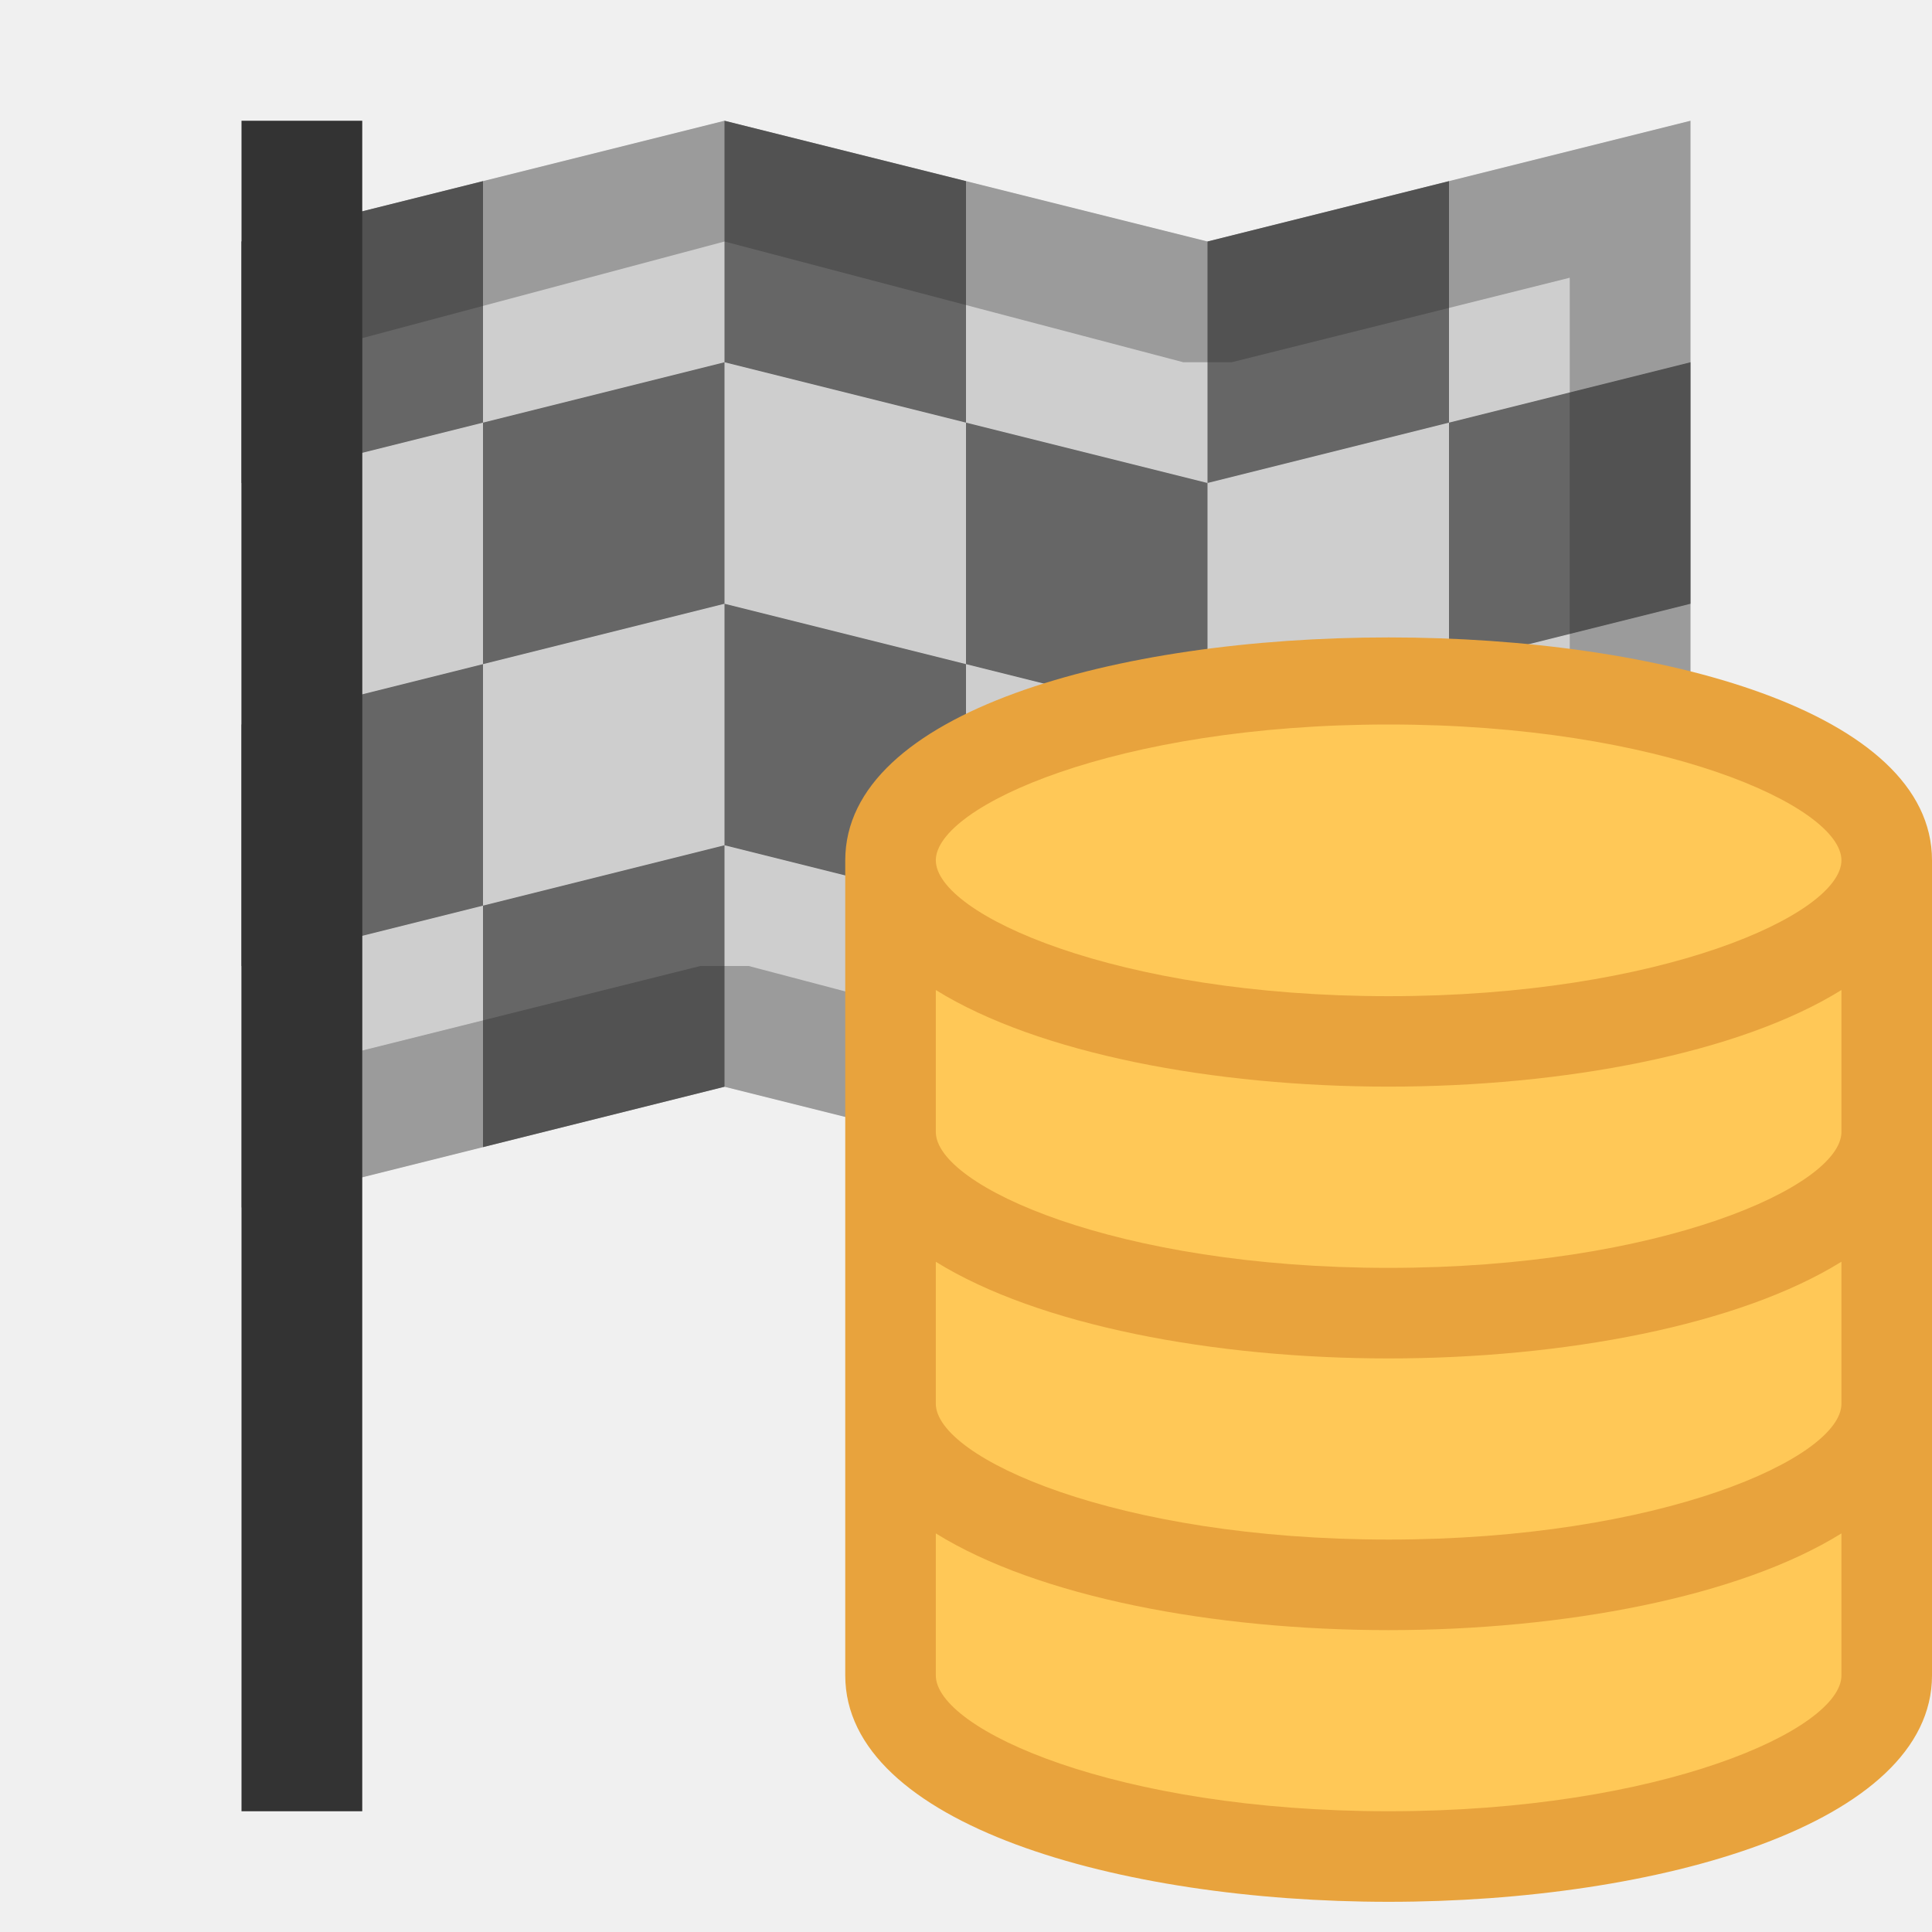
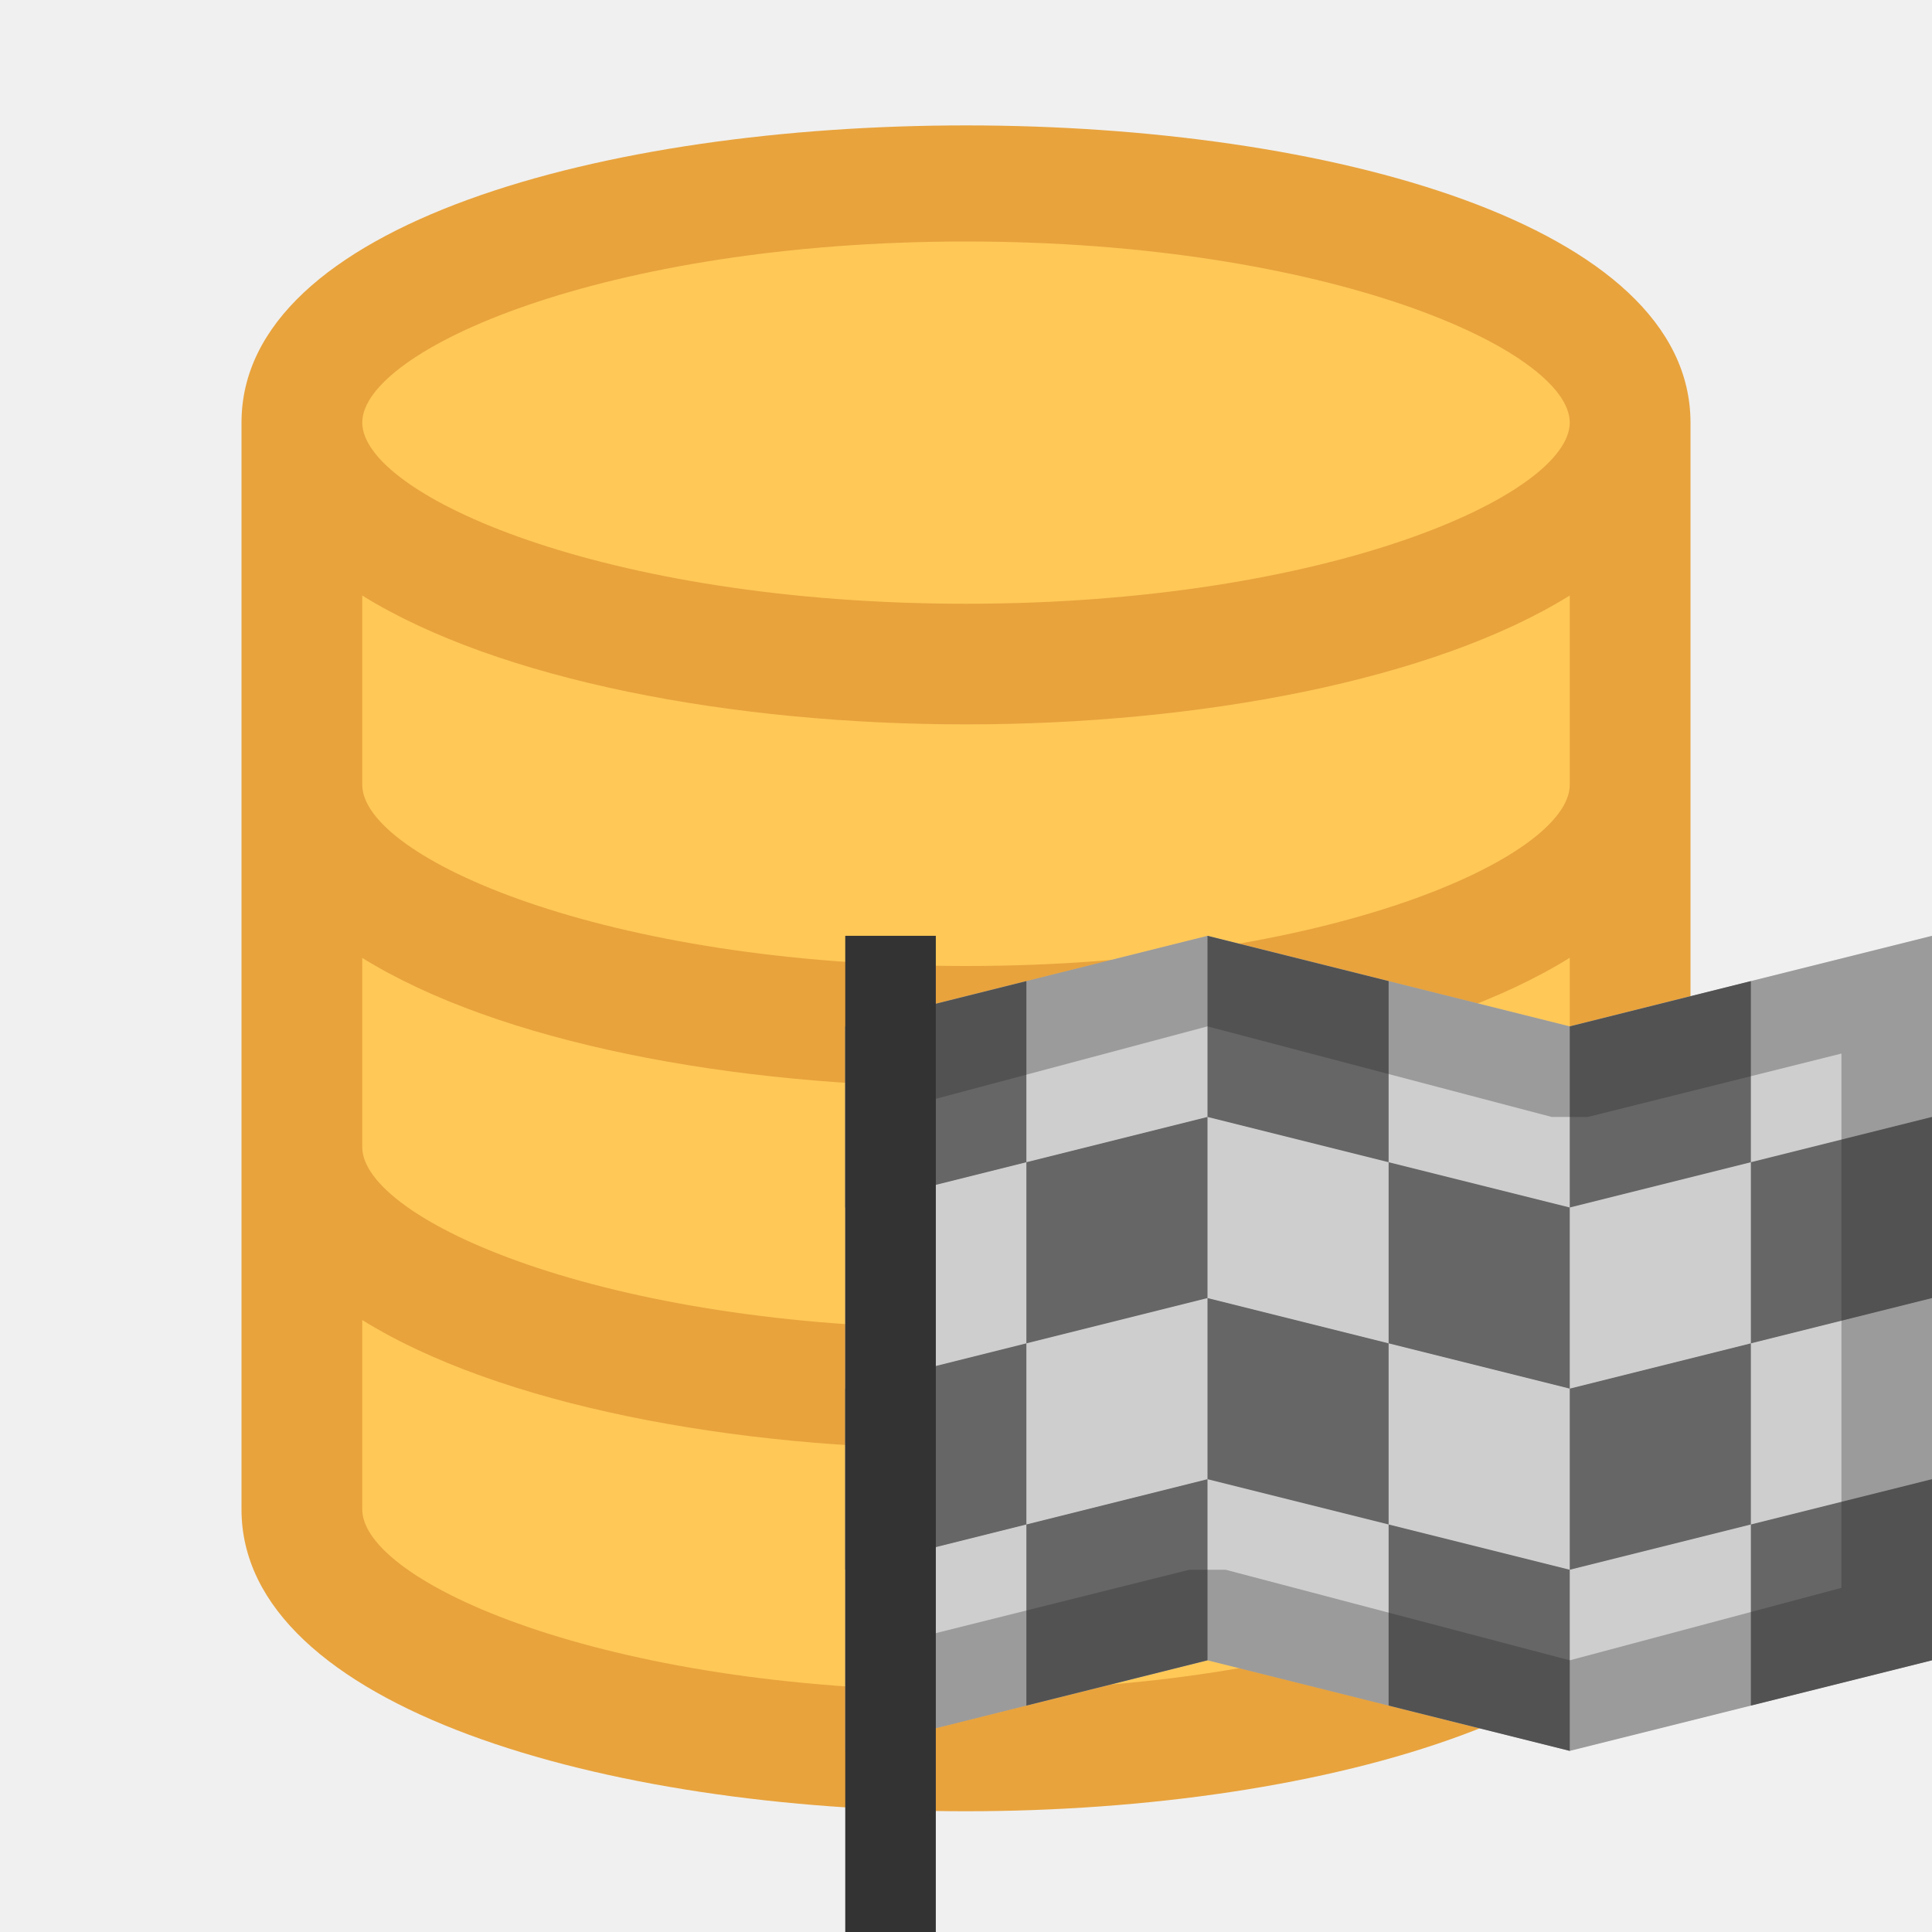
<svg xmlns="http://www.w3.org/2000/svg" width="32" height="32" viewBox="0 0 32 32" fill="none">
-   <g clip-path="url(#clip0_53_308)">
-     <path d="M28 18L20 20L12 18L4 20V4L12 2L20 4L28 2V18Z" fill="#CECECE" />
-     <path d="M4 4V8L8 7V3L4 4ZM4 12V16L8 15V11L4 12ZM12 6L8 7V11L12 10V6ZM8 19L12 18V14L8 15V19ZM12 10V14L16 15V11L12 10ZM16 3L12 2V6L16 7V3ZM20 12V8L16 7V11L20 12ZM16 19L20 20V16L16 15V19ZM20 12V16L24 15V11L20 12ZM24 3L20 4V8L24 7V3ZM28 10V6L24 7V11L28 10ZM28 18V14L24 15V19L28 18Z" fill="#666666" />
-     <path opacity="0.3" d="M12 4L19.6 6H20.4L26 4.6V16.4L20 18L12.4 16H11.6L6 17.4V5.6L12 4ZM28 2L20 4L12 2L4 4V20L12 18L20 20L28 18V2Z" fill="#212121" />
-     <path d="M4 2H6V30H4V2Z" fill="#333333" />
-     <path d="M23 11.25C18.443 11.25 14.75 12.592 14.75 14.25V27.75C14.75 29.407 18.443 30.75 23 30.75C27.557 30.75 31.25 29.407 31.25 27.75V14.25C31.25 12.592 27.557 11.25 23 11.25Z" fill="#FFC857" />
-     <path d="M14 14.25V27.75C14 30.213 18.529 31.5 23 31.5C27.471 31.5 32 30.213 32 27.75V14.25C32 9.327 14 9.327 14 14.25ZM23 12C27.509 12 30.5 13.354 30.5 14.25C30.497 15.146 27.508 16.5 23 16.5C18.492 16.5 15.503 15.146 15.5 14.25C15.5 13.354 18.491 12 23 12ZM30.5 18.75C30.497 19.645 27.508 21 23 21C18.492 21 15.503 19.645 15.5 18.75V16.398C17.195 17.45 20.101 17.998 23 17.998C25.899 17.998 28.805 17.45 30.5 16.398V18.75ZM30.5 20.898V23.252C30.497 24.147 27.508 25.5 23 25.5C18.492 25.5 15.503 24.147 15.5 23.25V20.899C17.195 21.951 20.101 22.5 23 22.5C25.899 22.5 28.805 21.951 30.5 20.898ZM23 30C18.491 30 15.5 28.647 15.5 27.75V25.398C17.195 26.451 20.101 27 23 27C25.899 27 28.805 26.451 30.5 25.398V27.75C30.5 28.647 27.509 30 23 30Z" fill="#E8A33D" />
+   <g clip-path="url(#clip0_54_459)">
+     <path d="M16 3C9.924 3 5 4.79 5 7V25C5 27.21 9.924 29 16 29C22.076 29 27 27.21 27 25V7C27 4.79 22.076 3 16 3Z" fill="#FFC857" />
+     <path d="M4 7V25C4 28.284 10.038 30 16 30C21.962 30 28 28.284 28 25V7C28 0.436 4 0.436 4 7ZM16 4C22.012 4 26 5.806 26 7C25.996 8.194 22.01 10 16 10C9.99 10 6.004 8.194 6 7C6 5.806 9.988 4 16 4ZM26 13C25.996 14.194 22.01 16 16 16C9.99 16 6.004 14.194 6 13V9.864C8.26 11.266 12.134 11.998 16 11.998C19.866 11.998 23.74 11.266 26 9.864V13ZM26 15.864V19.002C25.996 20.196 22.01 22 16 22C9.99 22 6.004 20.196 6 19V15.866C8.26 17.268 12.134 18 16 18C19.866 18 23.74 17.268 26 15.864ZM16 28C9.988 28 6 26.196 6 25V21.864C8.26 23.268 12.134 24 16 24C19.866 24 23.74 23.268 26 21.864V25C26 26.196 22.012 28 16 28Z" fill="#E8A33D" />
+     <path d="M32 27.5L26 29L20 27.5L14 29V17L20 15.5L26 17L32 15.5V27.5Z" fill="#CECECE" />
+     <path d="M14 17V20L17 19.25V16.25L14 17ZM14 23V26L17 25.25V22.25L14 23ZM20 18.5L17 19.25V22.25L20 21.5V18.5ZM17 28.25L20 27.5V24.5L17 25.25V28.25ZM20 21.5V24.5L23 25.25V22.25L20 21.5ZM23 16.25L20 15.5V18.5L23 19.25V16.25ZM26 23V20L23 19.25V22.25L26 23ZM23 28.25L26 29V26L23 25.25V28.25ZM26 23V26L29 25.25V22.25L26 23ZM29 16.25L26 17V20L29 19.25V16.25ZM32 21.5V18.5L29 19.25V22.25L32 21.5ZM32 27.5V24.5L29 25.25V28.25L32 27.5Z" fill="#666666" />
+     <path opacity="0.3" d="M20 17L25.7 18.5H26.3L30.5 17.45V26.3L26 27.5L20.3 26H19.7L15.5 27.05V18.2L20 17ZM32 15.5L26 17L20 15.5L14 17V29L20 27.5L26 29L32 27.5V15.5Z" fill="#212121" />
+     <path d="M14 15.5H15.5V36.5H14V15.5Z" fill="#333333" />
  </g>
  <defs>
-     <clipPath id="clip0_53_308">
+     <clipPath id="clip0_54_459">
      <rect width="32" height="32" fill="white" />
    </clipPath>
  </defs>
</svg>
